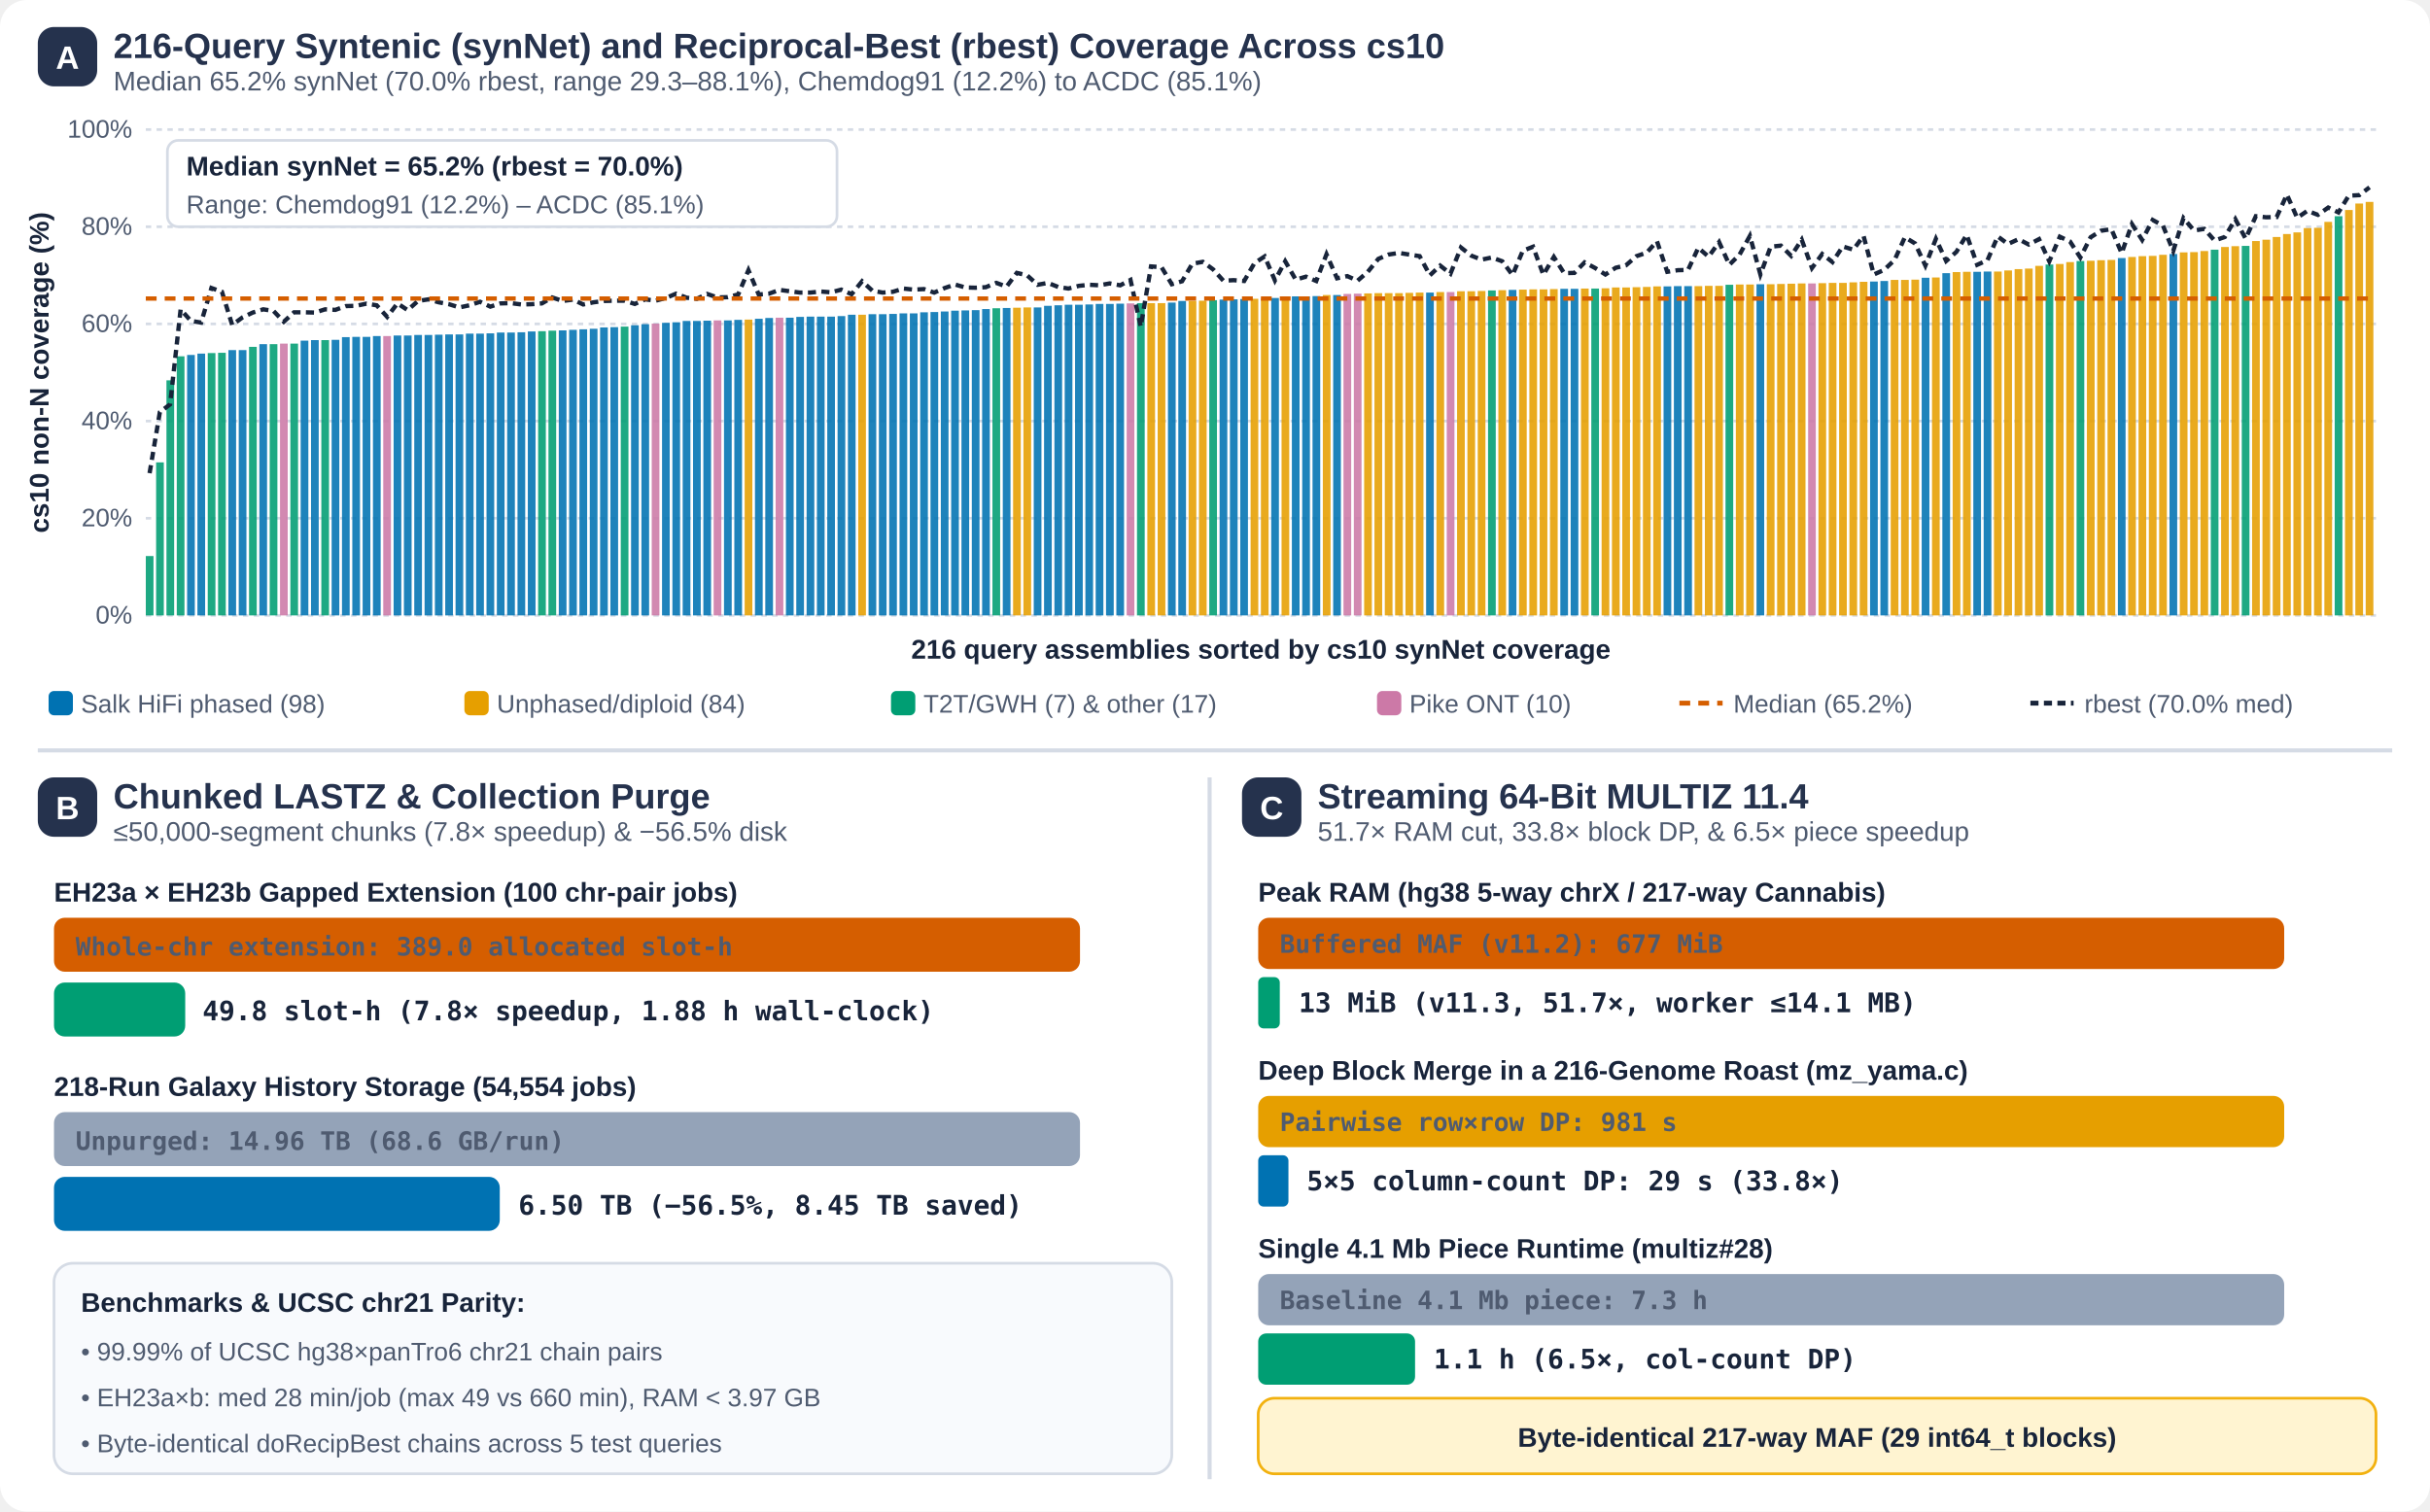
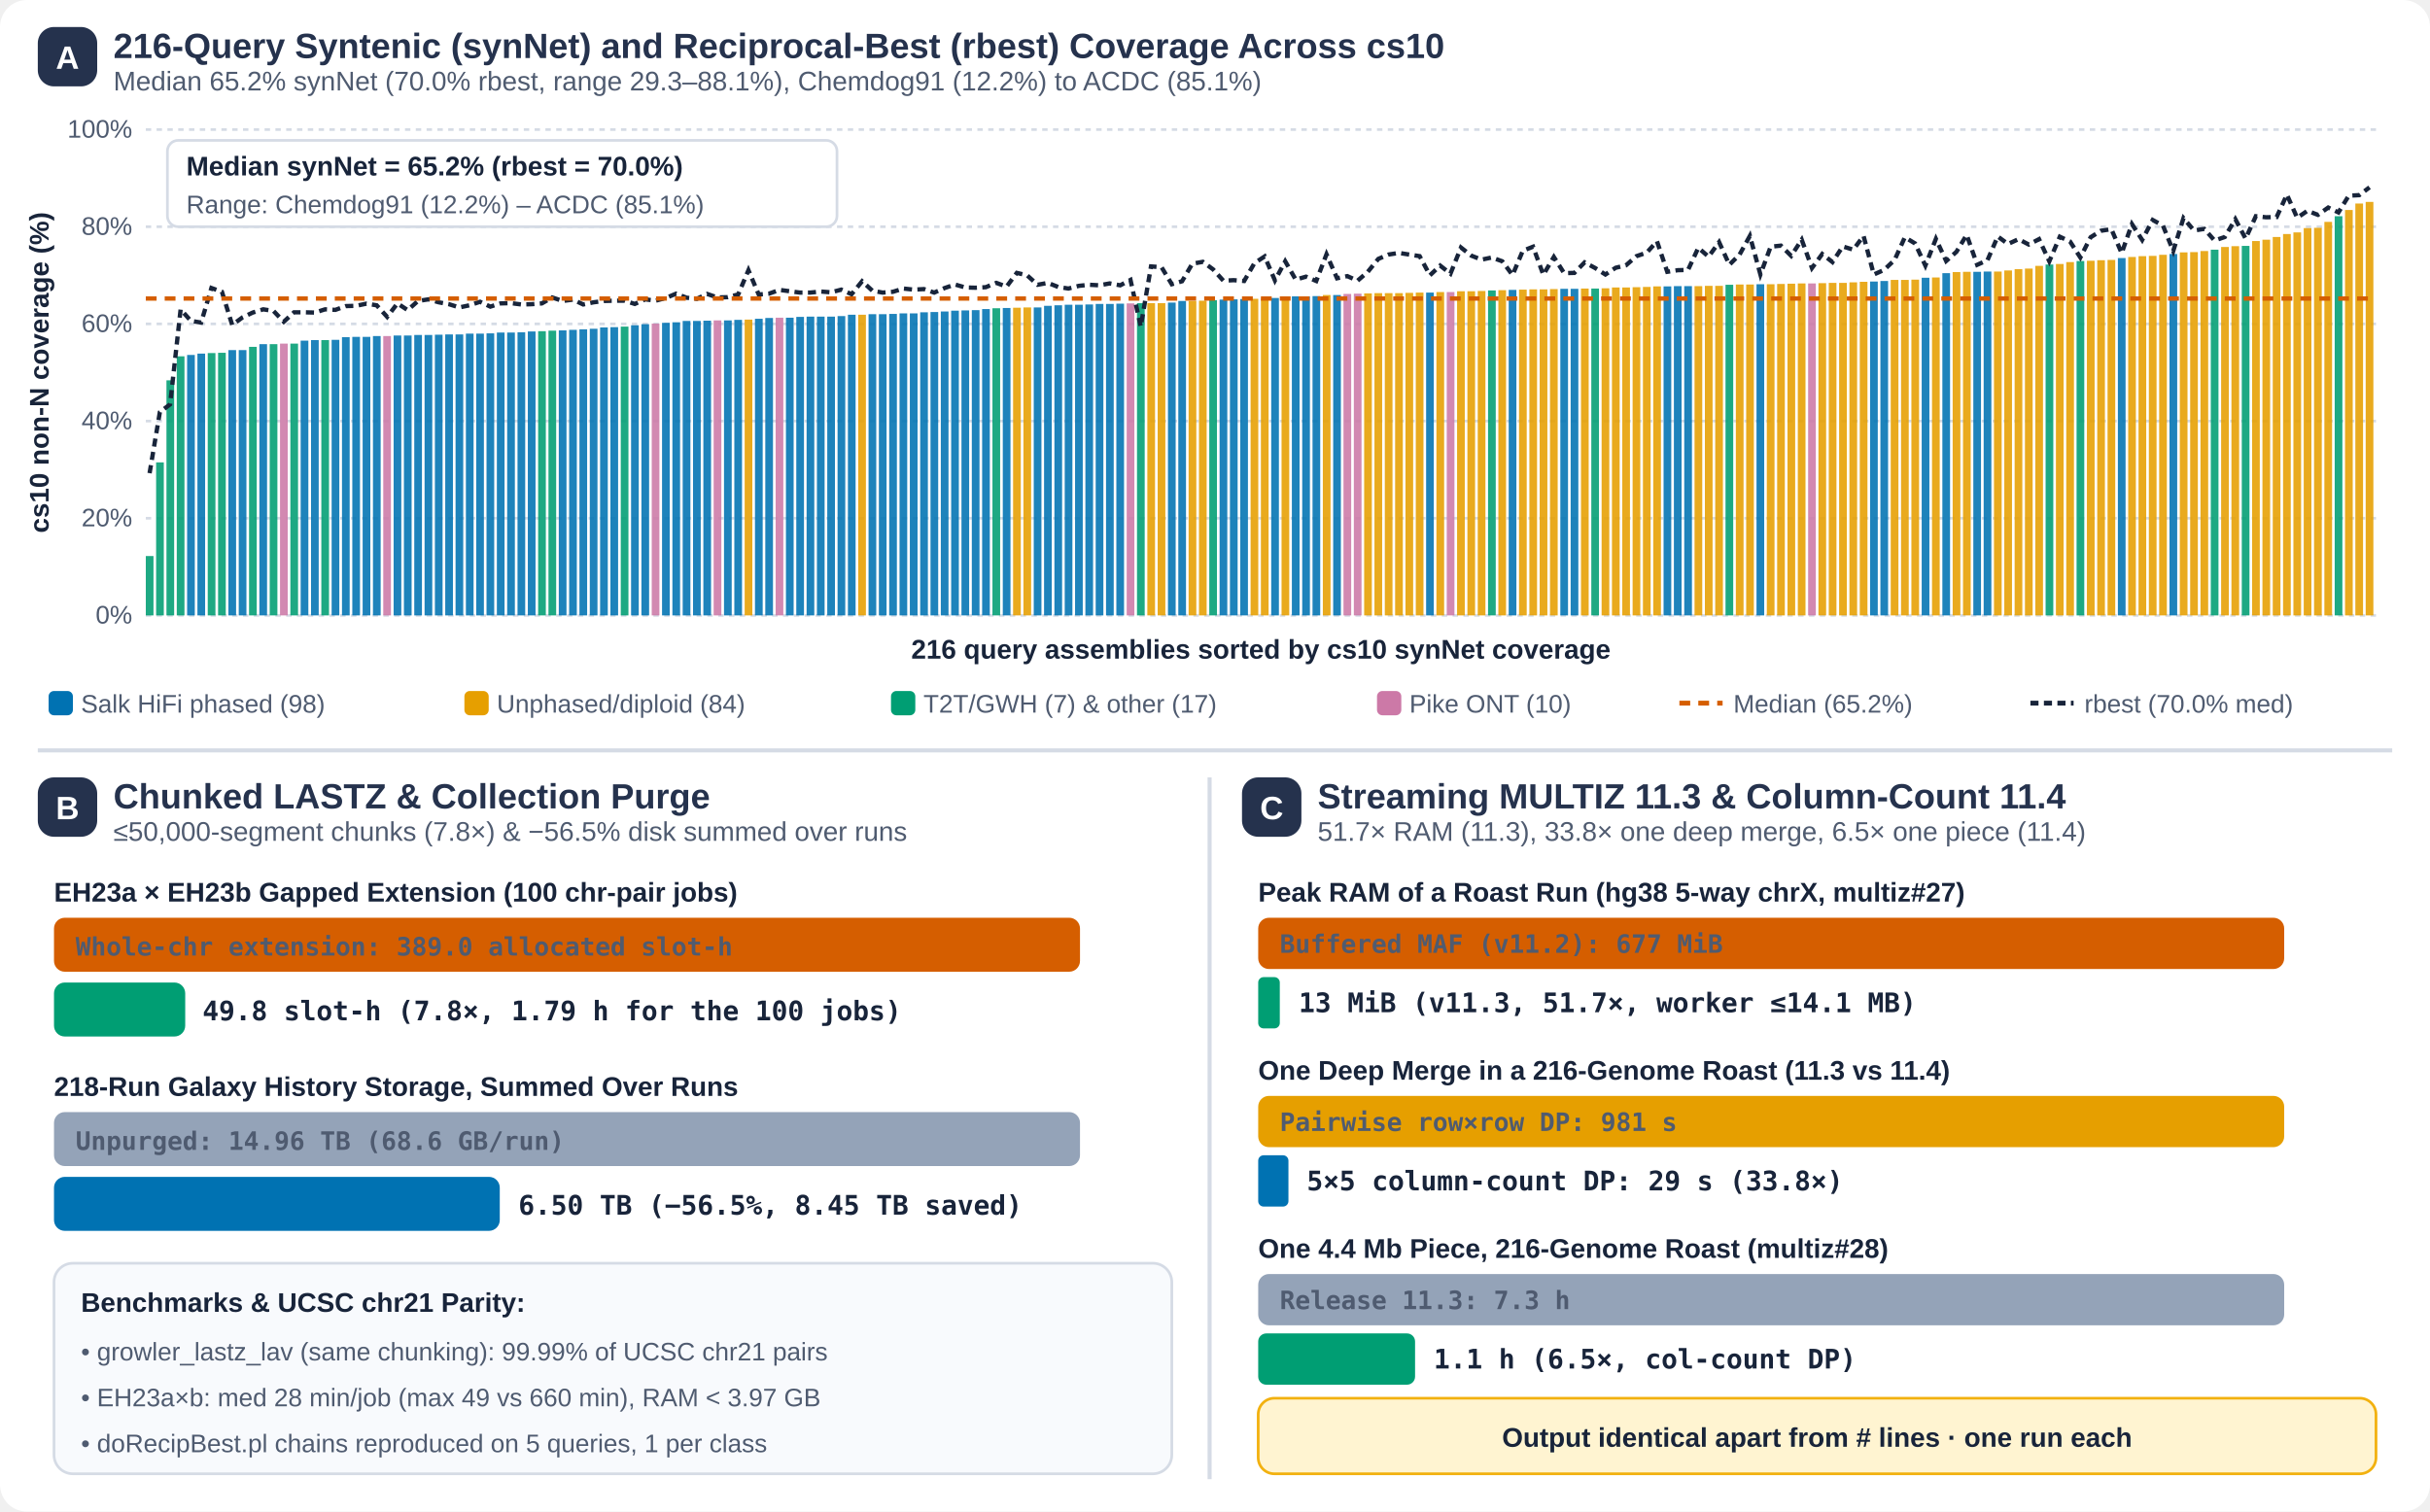
<svg xmlns="http://www.w3.org/2000/svg" viewBox="0 0 900 560" width="100%" height="100%">
  <style>
  text { font-family: "Atkinson Hyperlegible Next", "Helvetica Neue", Arial, sans-serif; fill: #18243a; }
  .mono { font-family: "Atkinson Hyperlegible Mono", "SFMono-Regular", Consolas, monospace; }
  .title { font-size: 13px; font-weight: 800; fill: #25324d; }
  .sub { font-size: 10px; fill: #4f5b70; }
  .lbl { font-size: 10px; font-weight: 600; fill: #18243a; }
  .ax { font-size: 9.4px; fill: #4f5b70; }
  .badge { font-size: 12px; font-weight: 800; fill: #ffffff; }
</style>
  <rect x="0" y="0" width="900" height="560" rx="10" fill="#ffffff" />
  <rect x="14" y="10" width="22" height="22" rx="6" fill="#25324d" />
  <text x="25" y="25.5" text-anchor="middle" class="badge">A</text>
  <text x="42" y="21.5" class="title">216-Query Syntenic (synNet) and Reciprocal-Best (rbest) Coverage Across cs10</text>
  <text x="42" y="33.5" class="sub">Median 65.2% synNet (70.0% rbest, range 29.3–88.1%), Chemdog91 (12.2%) to ACDC (85.1%)</text>
  <line x1="54" y1="228.0" x2="880" y2="228.0" stroke="#d5dbe5" stroke-dasharray="2,2" />
  <text x="49" y="231.0" text-anchor="end" class="ax">0%</text>
  <line x1="54" y1="192.0" x2="880" y2="192.0" stroke="#d5dbe5" stroke-dasharray="2,2" />
  <text x="49" y="195.0" text-anchor="end" class="ax">20%</text>
  <line x1="54" y1="156.0" x2="880" y2="156.0" stroke="#d5dbe5" stroke-dasharray="2,2" />
  <text x="49" y="159.0" text-anchor="end" class="ax">40%</text>
  <line x1="54" y1="120.0" x2="880" y2="120.0" stroke="#d5dbe5" stroke-dasharray="2,2" />
  <text x="49" y="123.0" text-anchor="end" class="ax">60%</text>
  <line x1="54" y1="84.0" x2="880" y2="84.0" stroke="#d5dbe5" stroke-dasharray="2,2" />
  <text x="49" y="87.0" text-anchor="end" class="ax">80%</text>
  <line x1="54" y1="48.0" x2="880" y2="48.0" stroke="#d5dbe5" stroke-dasharray="2,2" />
  <text x="49" y="51.0" text-anchor="end" class="ax">100%</text>
  <text x="18" y="138.0" text-anchor="middle" class="lbl" transform="rotate(-90 18 138.0)">cs10 non-N coverage (%)</text>
  <rect x="54.00" y="206.0" width="2.85" height="22.0" fill="#009E73" opacity="0.88" />
  <rect x="57.82" y="171.3" width="2.85" height="56.7" fill="#009E73" opacity="0.88" />
  <rect x="61.65" y="140.9" width="2.85" height="87.1" fill="#009E73" opacity="0.88" />
  <rect x="65.47" y="132.0" width="2.85" height="96.0" fill="#009E73" opacity="0.88" />
  <rect x="69.30" y="131.5" width="2.85" height="96.5" fill="#0072B2" opacity="0.88" />
  <rect x="73.12" y="131.0" width="2.85" height="97.0" fill="#0072B2" opacity="0.88" />
  <rect x="76.94" y="130.8" width="2.85" height="97.2" fill="#009E73" opacity="0.88" />
  <rect x="80.77" y="130.7" width="2.85" height="97.3" fill="#009E73" opacity="0.88" />
  <rect x="84.59" y="129.7" width="2.85" height="98.3" fill="#0072B2" opacity="0.88" />
  <rect x="88.42" y="129.7" width="2.85" height="98.3" fill="#0072B2" opacity="0.88" />
  <rect x="92.24" y="128.5" width="2.85" height="99.5" fill="#009E73" opacity="0.88" />
  <rect x="96.06" y="127.5" width="2.85" height="100.5" fill="#0072B2" opacity="0.88" />
  <rect x="99.89" y="127.5" width="2.85" height="100.5" fill="#009E73" opacity="0.88" />
  <rect x="103.71" y="127.3" width="2.85" height="100.7" fill="#CC79A7" opacity="0.88" />
  <rect x="107.54" y="127.3" width="2.85" height="100.7" fill="#009E73" opacity="0.88" />
  <rect x="111.36" y="126.2" width="2.85" height="101.8" fill="#0072B2" opacity="0.88" />
  <rect x="115.19" y="126.0" width="2.85" height="102.0" fill="#0072B2" opacity="0.88" />
  <rect x="119.01" y="126.0" width="2.85" height="102.0" fill="#009E73" opacity="0.88" />
  <rect x="122.83" y="125.9" width="2.85" height="102.1" fill="#0072B2" opacity="0.88" />
  <rect x="126.66" y="124.9" width="2.85" height="103.1" fill="#0072B2" opacity="0.88" />
  <rect x="130.48" y="124.8" width="2.85" height="103.2" fill="#0072B2" opacity="0.88" />
  <rect x="134.31" y="124.8" width="2.85" height="103.2" fill="#0072B2" opacity="0.88" />
  <rect x="138.13" y="124.5" width="2.85" height="103.5" fill="#0072B2" opacity="0.88" />
  <rect x="141.95" y="124.5" width="2.85" height="103.5" fill="#CC79A7" opacity="0.88" />
  <rect x="145.78" y="124.3" width="2.85" height="103.7" fill="#0072B2" opacity="0.88" />
  <rect x="149.60" y="124.3" width="2.85" height="103.7" fill="#0072B2" opacity="0.88" />
  <rect x="153.43" y="124.1" width="2.85" height="103.9" fill="#0072B2" opacity="0.88" />
  <rect x="157.25" y="124.1" width="2.85" height="103.9" fill="#0072B2" opacity="0.88" />
  <rect x="161.07" y="124.0" width="2.85" height="104.0" fill="#0072B2" opacity="0.88" />
  <rect x="164.90" y="123.9" width="2.85" height="104.1" fill="#0072B2" opacity="0.88" />
  <rect x="168.72" y="123.9" width="2.85" height="104.1" fill="#0072B2" opacity="0.88" />
  <rect x="172.55" y="123.6" width="2.85" height="104.4" fill="#0072B2" opacity="0.88" />
  <rect x="176.37" y="123.6" width="2.85" height="104.4" fill="#0072B2" opacity="0.88" />
  <rect x="180.19" y="123.5" width="2.85" height="104.5" fill="#0072B2" opacity="0.88" />
  <rect x="184.02" y="123.2" width="2.85" height="104.8" fill="#0072B2" opacity="0.88" />
  <rect x="187.84" y="123.2" width="2.85" height="104.8" fill="#0072B2" opacity="0.88" />
  <rect x="191.67" y="123.1" width="2.85" height="104.9" fill="#0072B2" opacity="0.88" />
  <rect x="195.49" y="122.8" width="2.85" height="105.2" fill="#0072B2" opacity="0.88" />
  <rect x="199.31" y="122.7" width="2.85" height="105.3" fill="#009E73" opacity="0.88" />
  <rect x="203.14" y="122.5" width="2.85" height="105.5" fill="#009E73" opacity="0.88" />
  <rect x="206.96" y="122.4" width="2.85" height="105.6" fill="#0072B2" opacity="0.88" />
  <rect x="210.79" y="122.2" width="2.85" height="105.8" fill="#0072B2" opacity="0.88" />
  <rect x="214.61" y="122.0" width="2.85" height="106.0" fill="#0072B2" opacity="0.88" />
  <rect x="218.44" y="121.8" width="2.85" height="106.2" fill="#0072B2" opacity="0.88" />
  <rect x="222.26" y="121.3" width="2.85" height="106.7" fill="#0072B2" opacity="0.88" />
  <rect x="226.08" y="121.2" width="2.85" height="106.8" fill="#0072B2" opacity="0.88" />
  <rect x="229.91" y="121.0" width="2.85" height="107.0" fill="#009E73" opacity="0.88" />
  <rect x="233.73" y="120.5" width="2.85" height="107.5" fill="#0072B2" opacity="0.88" />
  <rect x="237.56" y="120.1" width="2.85" height="107.9" fill="#0072B2" opacity="0.88" />
  <rect x="241.38" y="119.9" width="2.85" height="108.1" fill="#CC79A7" opacity="0.88" />
  <rect x="245.20" y="119.6" width="2.85" height="108.4" fill="#0072B2" opacity="0.88" />
  <rect x="249.03" y="119.4" width="2.85" height="108.6" fill="#0072B2" opacity="0.88" />
  <rect x="252.85" y="118.9" width="2.85" height="109.1" fill="#0072B2" opacity="0.88" />
  <rect x="256.68" y="118.9" width="2.85" height="109.1" fill="#0072B2" opacity="0.88" />
  <rect x="260.50" y="118.8" width="2.85" height="109.2" fill="#0072B2" opacity="0.88" />
  <rect x="264.32" y="118.7" width="2.85" height="109.3" fill="#CC79A7" opacity="0.88" />
  <rect x="268.15" y="118.7" width="2.85" height="109.3" fill="#0072B2" opacity="0.88" />
  <rect x="271.97" y="118.5" width="2.85" height="109.5" fill="#0072B2" opacity="0.88" />
  <rect x="275.80" y="118.4" width="2.85" height="109.6" fill="#E69F00" opacity="0.88" />
  <rect x="279.62" y="118.1" width="2.85" height="109.9" fill="#0072B2" opacity="0.88" />
  <rect x="283.44" y="117.8" width="2.85" height="110.2" fill="#0072B2" opacity="0.88" />
  <rect x="287.27" y="117.7" width="2.85" height="110.3" fill="#CC79A7" opacity="0.88" />
  <rect x="291.09" y="117.7" width="2.85" height="110.3" fill="#0072B2" opacity="0.88" />
  <rect x="294.92" y="117.4" width="2.85" height="110.6" fill="#0072B2" opacity="0.88" />
  <rect x="298.74" y="117.3" width="2.85" height="110.7" fill="#0072B2" opacity="0.88" />
  <rect x="302.56" y="117.3" width="2.85" height="110.7" fill="#0072B2" opacity="0.88" />
  <rect x="306.39" y="117.3" width="2.85" height="110.7" fill="#0072B2" opacity="0.88" />
  <rect x="310.21" y="117.1" width="2.85" height="110.9" fill="#0072B2" opacity="0.88" />
  <rect x="314.04" y="116.6" width="2.85" height="111.4" fill="#0072B2" opacity="0.88" />
  <rect x="317.86" y="116.6" width="2.85" height="111.4" fill="#E69F00" opacity="0.88" />
  <rect x="321.69" y="116.4" width="2.85" height="111.6" fill="#0072B2" opacity="0.88" />
  <rect x="325.51" y="116.4" width="2.85" height="111.6" fill="#0072B2" opacity="0.88" />
  <rect x="329.33" y="116.3" width="2.85" height="111.7" fill="#0072B2" opacity="0.88" />
  <rect x="333.16" y="116.1" width="2.85" height="111.9" fill="#0072B2" opacity="0.88" />
  <rect x="336.98" y="116.1" width="2.85" height="111.9" fill="#0072B2" opacity="0.88" />
  <rect x="340.81" y="115.7" width="2.85" height="112.3" fill="#0072B2" opacity="0.88" />
  <rect x="344.63" y="115.6" width="2.85" height="112.4" fill="#0072B2" opacity="0.88" />
  <rect x="348.45" y="115.4" width="2.85" height="112.6" fill="#0072B2" opacity="0.88" />
  <rect x="352.28" y="115.1" width="2.85" height="112.9" fill="#0072B2" opacity="0.88" />
  <rect x="356.10" y="115.0" width="2.85" height="113.0" fill="#0072B2" opacity="0.88" />
  <rect x="359.93" y="114.9" width="2.85" height="113.1" fill="#0072B2" opacity="0.88" />
  <rect x="363.75" y="114.5" width="2.85" height="113.5" fill="#0072B2" opacity="0.88" />
  <rect x="367.57" y="114.2" width="2.85" height="113.8" fill="#009E73" opacity="0.88" />
  <rect x="371.40" y="114.1" width="2.85" height="113.9" fill="#0072B2" opacity="0.88" />
  <rect x="375.22" y="114.0" width="2.85" height="114.0" fill="#E69F00" opacity="0.88" />
  <rect x="379.05" y="113.9" width="2.85" height="114.1" fill="#E69F00" opacity="0.88" />
  <rect x="382.87" y="113.9" width="2.85" height="114.1" fill="#0072B2" opacity="0.88" />
  <rect x="386.69" y="113.3" width="2.85" height="114.7" fill="#0072B2" opacity="0.88" />
  <rect x="390.52" y="113.1" width="2.85" height="114.9" fill="#0072B2" opacity="0.88" />
  <rect x="394.34" y="112.9" width="2.85" height="115.1" fill="#0072B2" opacity="0.88" />
  <rect x="398.17" y="112.9" width="2.85" height="115.1" fill="#0072B2" opacity="0.88" />
  <rect x="401.99" y="112.8" width="2.85" height="115.2" fill="#0072B2" opacity="0.88" />
  <rect x="405.81" y="112.6" width="2.85" height="115.4" fill="#0072B2" opacity="0.88" />
  <rect x="409.64" y="112.6" width="2.85" height="115.4" fill="#0072B2" opacity="0.88" />
  <rect x="413.46" y="112.5" width="2.85" height="115.5" fill="#0072B2" opacity="0.88" />
  <rect x="417.29" y="112.4" width="2.85" height="115.6" fill="#CC79A7" opacity="0.88" />
  <rect x="421.11" y="112.3" width="2.85" height="115.7" fill="#009E73" opacity="0.88" />
  <rect x="424.94" y="112.3" width="2.85" height="115.7" fill="#E69F00" opacity="0.88" />
  <rect x="428.76" y="112.3" width="2.85" height="115.7" fill="#E69F00" opacity="0.88" />
  <rect x="432.58" y="112.1" width="2.85" height="115.9" fill="#0072B2" opacity="0.88" />
  <rect x="436.41" y="111.5" width="2.85" height="116.5" fill="#0072B2" opacity="0.88" />
  <rect x="440.23" y="111.5" width="2.85" height="116.5" fill="#E69F00" opacity="0.88" />
  <rect x="444.06" y="111.4" width="2.85" height="116.6" fill="#E69F00" opacity="0.88" />
  <rect x="447.88" y="111.2" width="2.85" height="116.8" fill="#009E73" opacity="0.88" />
  <rect x="451.70" y="111.0" width="2.85" height="117.0" fill="#0072B2" opacity="0.88" />
  <rect x="455.53" y="110.9" width="2.85" height="117.1" fill="#0072B2" opacity="0.88" />
  <rect x="459.35" y="110.8" width="2.85" height="117.2" fill="#0072B2" opacity="0.88" />
  <rect x="463.18" y="110.7" width="2.85" height="117.3" fill="#E69F00" opacity="0.88" />
  <rect x="467.00" y="110.6" width="2.85" height="117.4" fill="#E69F00" opacity="0.88" />
  <rect x="470.82" y="110.4" width="2.85" height="117.6" fill="#0072B2" opacity="0.88" />
  <rect x="474.65" y="110.0" width="2.85" height="118.0" fill="#E69F00" opacity="0.88" />
  <rect x="478.47" y="109.8" width="2.85" height="118.2" fill="#0072B2" opacity="0.88" />
  <rect x="482.30" y="109.8" width="2.85" height="118.2" fill="#0072B2" opacity="0.88" />
  <rect x="486.12" y="109.7" width="2.85" height="118.3" fill="#0072B2" opacity="0.88" />
  <rect x="489.94" y="109.3" width="2.85" height="118.7" fill="#E69F00" opacity="0.88" />
  <rect x="493.77" y="109.3" width="2.85" height="118.7" fill="#0072B2" opacity="0.88" />
  <rect x="497.59" y="108.9" width="2.85" height="119.1" fill="#CC79A7" opacity="0.88" />
  <rect x="501.42" y="108.8" width="2.85" height="119.2" fill="#CC79A7" opacity="0.88" />
  <rect x="505.24" y="108.7" width="2.85" height="119.3" fill="#E69F00" opacity="0.88" />
  <rect x="509.06" y="108.6" width="2.85" height="119.4" fill="#E69F00" opacity="0.88" />
  <rect x="512.89" y="108.6" width="2.85" height="119.4" fill="#E69F00" opacity="0.88" />
  <rect x="516.71" y="108.6" width="2.85" height="119.4" fill="#E69F00" opacity="0.88" />
  <rect x="520.54" y="108.5" width="2.85" height="119.5" fill="#E69F00" opacity="0.88" />
  <rect x="524.36" y="108.4" width="2.85" height="119.6" fill="#E69F00" opacity="0.88" />
  <rect x="528.19" y="108.4" width="2.85" height="119.6" fill="#0072B2" opacity="0.88" />
  <rect x="532.01" y="108.2" width="2.85" height="119.8" fill="#E69F00" opacity="0.88" />
  <rect x="535.83" y="108.2" width="2.85" height="119.8" fill="#CC79A7" opacity="0.88" />
  <rect x="539.66" y="107.9" width="2.85" height="120.1" fill="#E69F00" opacity="0.88" />
  <rect x="543.48" y="107.9" width="2.85" height="120.1" fill="#E69F00" opacity="0.88" />
  <rect x="547.31" y="107.8" width="2.85" height="120.2" fill="#E69F00" opacity="0.88" />
  <rect x="551.13" y="107.6" width="2.85" height="120.4" fill="#009E73" opacity="0.88" />
  <rect x="554.95" y="107.5" width="2.85" height="120.5" fill="#E69F00" opacity="0.88" />
  <rect x="558.78" y="107.4" width="2.85" height="120.6" fill="#0072B2" opacity="0.88" />
  <rect x="562.60" y="107.3" width="2.85" height="120.7" fill="#E69F00" opacity="0.88" />
  <rect x="566.43" y="107.2" width="2.85" height="120.8" fill="#E69F00" opacity="0.88" />
  <rect x="570.25" y="107.2" width="2.85" height="120.8" fill="#E69F00" opacity="0.88" />
  <rect x="574.07" y="107.1" width="2.85" height="120.9" fill="#E69F00" opacity="0.88" />
  <rect x="577.90" y="107.0" width="2.85" height="121.0" fill="#0072B2" opacity="0.88" />
  <rect x="581.72" y="107.0" width="2.85" height="121.0" fill="#0072B2" opacity="0.88" />
  <rect x="585.55" y="106.9" width="2.85" height="121.1" fill="#E69F00" opacity="0.88" />
  <rect x="589.37" y="106.9" width="2.85" height="121.1" fill="#009E73" opacity="0.88" />
  <rect x="593.19" y="106.8" width="2.85" height="121.2" fill="#E69F00" opacity="0.88" />
  <rect x="597.02" y="106.5" width="2.85" height="121.5" fill="#E69F00" opacity="0.88" />
  <rect x="600.84" y="106.5" width="2.85" height="121.5" fill="#E69F00" opacity="0.88" />
  <rect x="604.67" y="106.4" width="2.85" height="121.6" fill="#E69F00" opacity="0.88" />
  <rect x="608.49" y="106.3" width="2.85" height="121.7" fill="#E69F00" opacity="0.88" />
  <rect x="612.31" y="106.1" width="2.85" height="121.9" fill="#E69F00" opacity="0.88" />
  <rect x="616.14" y="106.1" width="2.85" height="121.9" fill="#0072B2" opacity="0.88" />
  <rect x="619.96" y="106.0" width="2.85" height="122.0" fill="#0072B2" opacity="0.88" />
  <rect x="623.79" y="106.0" width="2.85" height="122.0" fill="#0072B2" opacity="0.88" />
  <rect x="627.61" y="106.0" width="2.85" height="122.0" fill="#E69F00" opacity="0.88" />
  <rect x="631.44" y="105.9" width="2.85" height="122.1" fill="#E69F00" opacity="0.88" />
  <rect x="635.26" y="105.9" width="2.85" height="122.1" fill="#E69F00" opacity="0.88" />
  <rect x="639.08" y="105.5" width="2.85" height="122.5" fill="#009E73" opacity="0.88" />
  <rect x="642.91" y="105.4" width="2.85" height="122.6" fill="#E69F00" opacity="0.88" />
  <rect x="646.73" y="105.4" width="2.85" height="122.6" fill="#E69F00" opacity="0.88" />
  <rect x="650.56" y="105.3" width="2.85" height="122.7" fill="#0072B2" opacity="0.88" />
  <rect x="654.38" y="105.3" width="2.85" height="122.7" fill="#E69F00" opacity="0.88" />
  <rect x="658.20" y="105.2" width="2.85" height="122.8" fill="#E69F00" opacity="0.88" />
  <rect x="662.03" y="105.1" width="2.85" height="122.9" fill="#E69F00" opacity="0.88" />
  <rect x="665.85" y="105.0" width="2.85" height="123.0" fill="#E69F00" opacity="0.88" />
  <rect x="669.68" y="105.0" width="2.85" height="123.0" fill="#CC79A7" opacity="0.88" />
  <rect x="673.50" y="104.9" width="2.85" height="123.1" fill="#E69F00" opacity="0.88" />
  <rect x="677.32" y="104.8" width="2.85" height="123.2" fill="#E69F00" opacity="0.88" />
  <rect x="681.15" y="104.8" width="2.85" height="123.2" fill="#E69F00" opacity="0.88" />
  <rect x="684.97" y="104.6" width="2.85" height="123.4" fill="#E69F00" opacity="0.88" />
  <rect x="688.80" y="104.4" width="2.85" height="123.6" fill="#E69F00" opacity="0.88" />
  <rect x="692.62" y="104.3" width="2.85" height="123.7" fill="#0072B2" opacity="0.88" />
  <rect x="696.44" y="104.1" width="2.85" height="123.9" fill="#0072B2" opacity="0.88" />
  <rect x="700.27" y="103.7" width="2.85" height="124.3" fill="#E69F00" opacity="0.88" />
  <rect x="704.09" y="103.7" width="2.85" height="124.3" fill="#E69F00" opacity="0.88" />
  <rect x="707.92" y="103.6" width="2.85" height="124.4" fill="#E69F00" opacity="0.88" />
  <rect x="711.74" y="102.9" width="2.85" height="125.1" fill="#0072B2" opacity="0.88" />
  <rect x="715.56" y="102.8" width="2.85" height="125.2" fill="#E69F00" opacity="0.88" />
  <rect x="719.39" y="101.2" width="2.85" height="126.8" fill="#0072B2" opacity="0.88" />
  <rect x="723.21" y="100.8" width="2.85" height="127.2" fill="#E69F00" opacity="0.88" />
  <rect x="727.04" y="100.7" width="2.85" height="127.3" fill="#E69F00" opacity="0.88" />
  <rect x="730.86" y="100.7" width="2.85" height="127.3" fill="#0072B2" opacity="0.88" />
  <rect x="734.69" y="100.6" width="2.85" height="127.4" fill="#0072B2" opacity="0.88" />
  <rect x="738.51" y="100.6" width="2.85" height="127.4" fill="#E69F00" opacity="0.88" />
  <rect x="742.33" y="100.2" width="2.85" height="127.8" fill="#E69F00" opacity="0.88" />
  <rect x="746.16" y="99.7" width="2.85" height="128.3" fill="#E69F00" opacity="0.88" />
  <rect x="749.98" y="99.5" width="2.85" height="128.5" fill="#E69F00" opacity="0.88" />
  <rect x="753.81" y="98.5" width="2.85" height="129.5" fill="#E69F00" opacity="0.88" />
  <rect x="757.63" y="98.0" width="2.85" height="130.0" fill="#009E73" opacity="0.88" />
  <rect x="761.45" y="97.8" width="2.85" height="130.2" fill="#E69F00" opacity="0.88" />
  <rect x="765.28" y="97.1" width="2.85" height="130.9" fill="#E69F00" opacity="0.88" />
  <rect x="769.10" y="96.7" width="2.85" height="131.3" fill="#009E73" opacity="0.88" />
  <rect x="772.93" y="96.6" width="2.85" height="131.4" fill="#E69F00" opacity="0.88" />
  <rect x="776.75" y="96.4" width="2.85" height="131.6" fill="#E69F00" opacity="0.88" />
  <rect x="780.57" y="96.3" width="2.85" height="131.7" fill="#E69F00" opacity="0.88" />
  <rect x="784.40" y="95.6" width="2.85" height="132.4" fill="#0072B2" opacity="0.88" />
  <rect x="788.22" y="95.2" width="2.85" height="132.8" fill="#E69F00" opacity="0.88" />
  <rect x="792.05" y="94.9" width="2.85" height="133.1" fill="#E69F00" opacity="0.88" />
  <rect x="795.87" y="94.8" width="2.85" height="133.2" fill="#E69F00" opacity="0.88" />
  <rect x="799.69" y="94.4" width="2.85" height="133.6" fill="#E69F00" opacity="0.88" />
  <rect x="803.52" y="94.1" width="2.85" height="133.9" fill="#0072B2" opacity="0.88" />
  <rect x="807.34" y="93.5" width="2.85" height="134.5" fill="#E69F00" opacity="0.88" />
  <rect x="811.17" y="93.4" width="2.85" height="134.6" fill="#E69F00" opacity="0.88" />
  <rect x="814.99" y="93.0" width="2.85" height="135.0" fill="#E69F00" opacity="0.88" />
  <rect x="818.81" y="92.5" width="2.85" height="135.5" fill="#009E73" opacity="0.88" />
  <rect x="822.64" y="91.5" width="2.85" height="136.5" fill="#E69F00" opacity="0.88" />
  <rect x="826.46" y="91.2" width="2.85" height="136.8" fill="#E69F00" opacity="0.88" />
  <rect x="830.29" y="91.1" width="2.85" height="136.9" fill="#009E73" opacity="0.88" />
  <rect x="834.11" y="89.3" width="2.85" height="138.7" fill="#E69F00" opacity="0.88" />
  <rect x="837.94" y="88.8" width="2.85" height="139.2" fill="#E69F00" opacity="0.88" />
  <rect x="841.76" y="87.8" width="2.85" height="140.2" fill="#E69F00" opacity="0.88" />
  <rect x="845.58" y="86.7" width="2.85" height="141.3" fill="#E69F00" opacity="0.88" />
  <rect x="849.41" y="86.1" width="2.85" height="141.9" fill="#E69F00" opacity="0.88" />
  <rect x="853.23" y="84.5" width="2.85" height="143.5" fill="#E69F00" opacity="0.88" />
  <rect x="857.06" y="84.4" width="2.85" height="143.6" fill="#E69F00" opacity="0.88" />
  <rect x="860.88" y="82.2" width="2.85" height="145.8" fill="#E69F00" opacity="0.88" />
  <rect x="864.70" y="80.1" width="2.85" height="147.9" fill="#009E73" opacity="0.88" />
  <rect x="868.53" y="77.8" width="2.85" height="150.2" fill="#E69F00" opacity="0.88" />
  <rect x="872.35" y="75.4" width="2.85" height="152.6" fill="#E69F00" opacity="0.88" />
  <rect x="876.18" y="74.8" width="2.85" height="153.2" fill="#E69F00" opacity="0.88" />
  <polyline fill="none" stroke="#18243a" stroke-width="1.6" stroke-dasharray="3,2" points="55.4,175.3 59.2,152.7 63.0,149.8 66.9,114.6 70.7,118.9 74.5,119.5 78.3,106.7 82.2,108.1 86.0,120.4 89.8,117.6 93.6,115.8 97.5,114.6 101.3,115.2 105.1,119.2 108.9,115.7 112.8,115.7 116.6,115.8 120.4,114.6 124.2,114.8 128.1,113.4 131.9,113.3 135.7,112.5 139.5,113.1 143.4,117.4 147.2,112.4 151.0,114.9 154.8,111.5 158.7,110.9 162.5,112.0 166.3,112.7 170.1,113.9 173.9,113.1 177.8,111.8 181.6,113.6 185.4,112.4 189.2,112.3 193.1,112.8 196.9,112.7 200.7,112.4 204.5,110.2 208.4,111.5 212.2,111.0 216.0,112.8 219.8,112.0 223.7,111.5 227.5,111.4 231.3,111.4 235.1,112.6 239.0,110.9 242.8,111.4 246.6,110.4 250.4,108.8 254.3,110.3 258.1,110.7 261.9,108.9 265.7,110.2 269.5,110.1 273.4,109.1 277.2,100.1 281.0,109.1 284.8,108.8 288.7,107.4 292.5,107.9 296.3,108.4 300.1,108.4 304.0,108.0 307.8,108.3 311.6,107.3 315.4,109.0 319.3,104.2 323.1,107.7 326.9,108.4 330.7,108.1 334.6,106.9 338.4,107.3 342.2,107.1 346.0,108.4 349.9,106.7 353.7,105.4 357.5,106.5 361.3,106.6 365.1,106.4 369.0,104.8 372.8,106.2 376.6,101.1 380.4,102.0 384.3,105.5 388.1,104.8 391.9,106.3 395.7,106.9 399.6,105.9 403.4,105.5 407.2,105.7 411.0,105.0 414.9,105.7 418.7,103.7 422.5,121.0 426.3,98.7 430.2,99.0 434.0,105.3 437.8,104.2 441.6,97.7 445.5,97.0 449.3,99.8 453.1,104.0 456.9,103.8 460.8,104.1 464.6,97.5 468.4,95.0 472.2,103.9 476.0,96.8 479.9,103.6 483.7,102.5 487.5,104.1 491.3,94.2 495.2,103.1 499.0,102.3 502.8,104.0 506.6,100.7 510.5,95.9 514.3,94.3 518.1,93.7 521.9,94.3 525.8,94.9 529.6,102.0 533.4,98.4 537.2,101.4 541.1,91.7 544.9,94.7 548.7,96.2 552.5,95.4 556.4,96.8 560.2,101.9 564.0,92.9 567.8,91.4 571.6,101.8 575.5,95.2 579.3,101.2 583.1,101.1 586.9,97.2 590.8,99.3 594.6,101.7 598.4,99.2 602.2,98.3 606.1,94.9 609.9,93.6 613.7,89.4 617.5,100.7 621.4,100.1 625.2,100.0 629.0,91.8 632.8,95.1 636.7,89.7 640.5,98.1 644.3,94.3 648.1,87.4 652.0,101.7 655.8,91.4 659.6,91.0 663.4,94.8 667.3,88.8 671.1,99.3 674.9,94.1 678.7,97.1 682.5,91.3 686.4,92.5 690.2,87.4 694.0,101.7 697.8,100.0 701.7,96.3 705.5,87.9 709.3,90.2 713.1,98.4 717.0,88.5 720.8,96.7 724.6,93.3 728.4,87.0 732.3,98.1 736.1,96.4 739.9,87.6 743.7,90.4 747.6,88.6 751.4,90.6 755.2,88.6 759.0,96.8 762.9,87.7 766.7,89.5 770.5,95.4 774.3,87.9 778.1,85.5 782.0,84.9 785.8,93.8 789.6,83.0 793.4,88.9 797.3,81.5 801.1,83.6 804.9,93.0 808.7,80.8 812.6,85.4 816.4,84.8 820.2,89.1 824.0,87.8 827.9,81.2 831.7,88.4 835.5,80.1 839.3,80.5 843.2,80.4 847.0,72.1 850.8,80.7 854.6,78.1 858.5,79.6 862.3,76.9 866.1,78.7 869.9,72.5 873.8,72.3 877.6,69.4" />
  <line x1="54" y1="110.6" x2="880" y2="110.6" stroke="#D55E00" stroke-width="1.6" stroke-dasharray="4,3" />
  <rect x="62" y="52" width="248" height="32" rx="4" fill="#ffffff" stroke="#d5dbe5" />
  <text x="69" y="65" class="lbl" fill="#D55E00">Median synNet = 65.2% (rbest = 70.0%)</text>
  <text x="69" y="79" class="ax">Range: Chemdog91 (12.2%) – ACDC (85.1%)</text>
  <text x="467.0" y="244" text-anchor="middle" class="lbl">216 query assemblies sorted by cs10 synNet coverage</text>
  <rect x="18" y="256" width="9" height="9" rx="2" fill="#0072B2" />
  <text x="30" y="264" class="ax">Salk HiFi phased (98)</text>
  <rect x="172" y="256" width="9" height="9" rx="2" fill="#E69F00" />
  <text x="184" y="264" class="ax">Unphased/diploid (84)</text>
  <rect x="330" y="256" width="9" height="9" rx="2" fill="#009E73" />
  <text x="342" y="264" class="ax">T2T/GWH (7) &amp; other (17)</text>
  <rect x="510" y="256" width="9" height="9" rx="2" fill="#CC79A7" />
  <text x="522" y="264" class="ax">Pike ONT (10)</text>
  <line x1="622" y1="260.5" x2="638" y2="260.5" stroke="#D55E00" stroke-width="1.8" stroke-dasharray="4,3" />
  <text x="642" y="264" class="ax">Median (65.2%)</text>
  <line x1="752" y1="260.5" x2="768" y2="260.5" stroke="#18243a" stroke-width="1.8" stroke-dasharray="3,2" />
  <text x="772" y="264" class="ax">rbest (70.0% med)</text>
  <line x1="14" y1="278" x2="886" y2="278" stroke="#d5dbe5" stroke-width="1.5" />
  <rect x="14" y="288" width="22" height="22" rx="6" fill="#25324d" />
  <text x="25" y="303.5" text-anchor="middle" class="badge">B</text>
  <text x="42" y="299.5" class="title">Chunked LASTZ &amp; Collection Purge</text>
-   <text x="42" y="311.5" class="sub">≤50,000-segment chunks (7.8× speedup) &amp; −56.5% disk</text>
+   <text x="42" y="311.5" class="sub">≤50,000-segment chunks (7.8×) &amp; −56.5% disk summed over runs</text>
  <text x="20" y="334" class="lbl">EH23a × EH23b Gapped Extension (100 chr-pair jobs)</text>
  <rect x="20" y="340" width="380" height="20" rx="4" fill="#D55E00" />
  <text x="28" y="354" class="ax mono" fill="#ffffff" font-weight="700">Whole-chr extension: 389.0 allocated slot-h</text>
  <rect x="20" y="364" width="48.6" height="20" rx="4" fill="#009E73" />
-   <text x="75" y="378" class="lbl mono" fill="#009E73">49.8 slot-h (7.8× speedup, 1.88 h wall-clock)</text>
-   <text x="20" y="406" class="lbl">218-Run Galaxy History Storage (54,554 jobs)</text>
+   <text x="75" y="378" class="lbl mono" fill="#009E73">49.8 slot-h (7.8×, 1.79 h for the 100 jobs)</text>
+   <text x="20" y="406" class="lbl">218-Run Galaxy History Storage, Summed Over Runs</text>
  <rect x="20" y="412" width="380" height="20" rx="4" fill="#94a3b8" />
  <text x="28" y="426" class="ax mono" fill="#ffffff" font-weight="700">Unpurged: 14.96 TB (68.6 GB/run)</text>
  <rect x="20" y="436" width="165.1" height="20" rx="4" fill="#0072B2" />
  <text x="192" y="450" class="lbl mono" fill="#0072B2">6.50 TB (−56.5%, 8.45 TB saved)</text>
  <rect x="20" y="468" width="414" height="78" rx="7" fill="#f8fafd" stroke="#d5dbe5" />
  <text x="30" y="486" class="lbl">Benchmarks &amp; UCSC chr21 Parity:</text>
-   <text x="30" y="504" class="ax">• 99.99% of UCSC hg38×panTro6 chr21 chain pairs</text>
+   <text x="30" y="504" class="ax">• growler_lastz_lav (same chunking): 99.99% of UCSC chr21 pairs</text>
  <text x="30" y="521" class="ax">• EH23a×b: med 28 min/job (max 49 vs 660 min), RAM &lt; 3.97 GB</text>
-   <text x="30" y="538" class="ax">• Byte-identical doRecipBest chains across 5 test queries</text>
+   <text x="30" y="538" class="ax">• doRecipBest.pl chains reproduced on 5 queries, 1 per class</text>
  <line x1="448" y1="288" x2="448" y2="548" stroke="#d5dbe5" stroke-width="1.5" />
  <rect x="460" y="288" width="22" height="22" rx="6" fill="#25324d" />
  <text x="471" y="303.5" text-anchor="middle" class="badge">C</text>
-   <text x="488" y="299.5" class="title">Streaming 64-Bit MULTIZ 11.4</text>
-   <text x="488" y="311.5" class="sub">51.7× RAM cut, 33.8× block DP, &amp; 6.5× piece speedup</text>
-   <text x="466" y="334" class="lbl">Peak RAM (hg38 5-way chrX / 217-way Cannabis)</text>
+   <text x="488" y="299.5" class="title">Streaming MULTIZ 11.3 &amp; Column-Count 11.4</text>
+   <text x="488" y="311.5" class="sub">51.7× RAM (11.3), 33.8× one deep merge, 6.5× one piece (11.4)</text>
+   <text x="466" y="334" class="lbl">Peak RAM of a Roast Run (hg38 5-way chrX, multiz#27)</text>
  <rect x="466" y="340" width="380" height="19" rx="4" fill="#D55E00" />
  <text x="474" y="353" class="ax mono" fill="#ffffff" font-weight="700">Buffered MAF (v11.2): 677 MiB</text>
  <rect x="466" y="362" width="8.0" height="19" rx="2" fill="#009E73" />
  <text x="481" y="375" class="lbl mono" fill="#009E73">13 MiB (v11.3, 51.7×, worker ≤14.1 MB)</text>
-   <text x="466" y="400" class="lbl">Deep Block Merge in a 216-Genome Roast (mz_yama.c)</text>
+   <text x="466" y="400" class="lbl">One Deep Merge in a 216-Genome Roast (11.3 vs 11.4)</text>
  <rect x="466" y="406" width="380" height="19" rx="4" fill="#E69F00" />
  <text x="474" y="419" class="ax mono" fill="#ffffff" font-weight="700">Pairwise row×row DP: 981 s</text>
  <rect x="466" y="428" width="11.2" height="19" rx="2" fill="#0072B2" />
  <text x="484" y="441" class="lbl mono" fill="#0072B2">5×5 column-count DP: 29 s (33.8×)</text>
-   <text x="466" y="466" class="lbl">Single 4.1 Mb Piece Runtime (multiz#28)</text>
+   <text x="466" y="466" class="lbl">One 4.4 Mb Piece, 216-Genome Roast (multiz#28)</text>
  <rect x="466" y="472" width="380" height="19" rx="4" fill="#94a3b8" />
-   <text x="474" y="485" class="ax mono" fill="#ffffff" font-weight="700">Baseline 4.1 Mb piece: 7.3 h</text>
+   <text x="474" y="485" class="ax mono" fill="#ffffff" font-weight="700">Release 11.3: 7.3 h</text>
  <rect x="466" y="494" width="58.1" height="19" rx="3" fill="#009E73" />
  <text x="531" y="507" class="lbl mono" fill="#009E73">1.1 h (6.5×, col-count DP)</text>
  <rect x="466" y="518" width="414" height="28" rx="6" fill="#fff4d1" stroke="#f2b10f" />
-   <text x="673" y="536" text-anchor="middle" class="lbl">Byte-identical 217-way MAF (29 int64_t blocks)</text>
+   <text x="673" y="536" text-anchor="middle" class="lbl">Output identical apart from # lines · one run each</text>
</svg>
